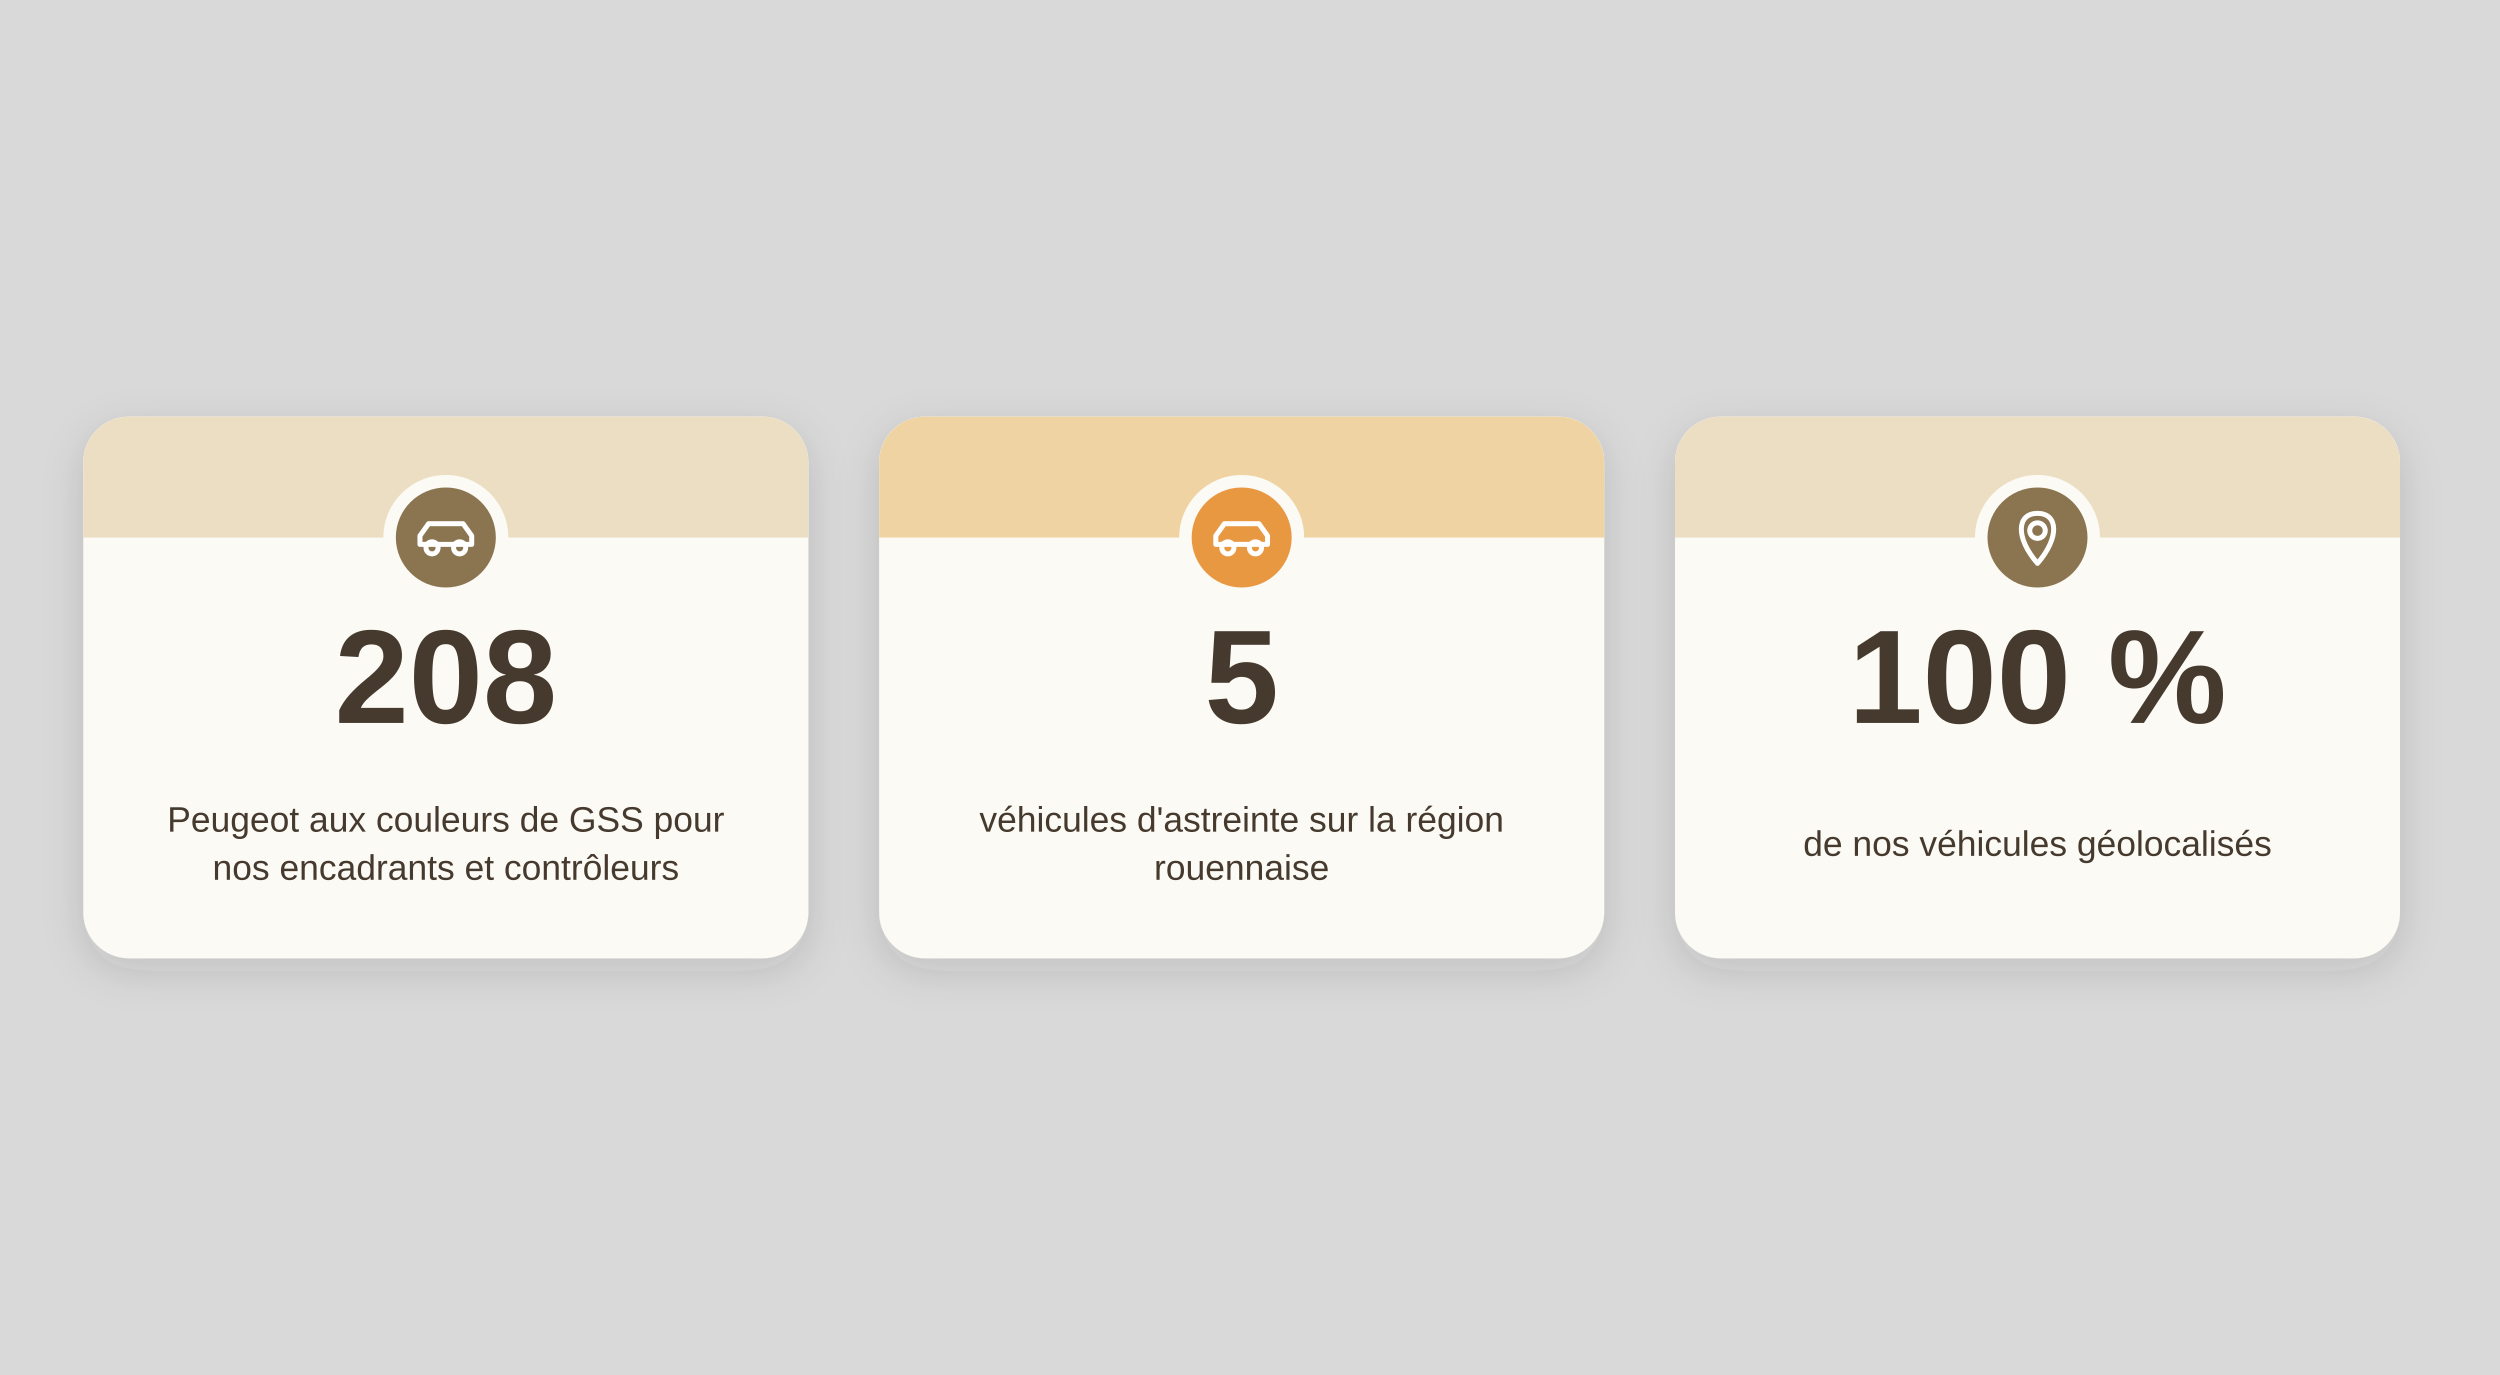
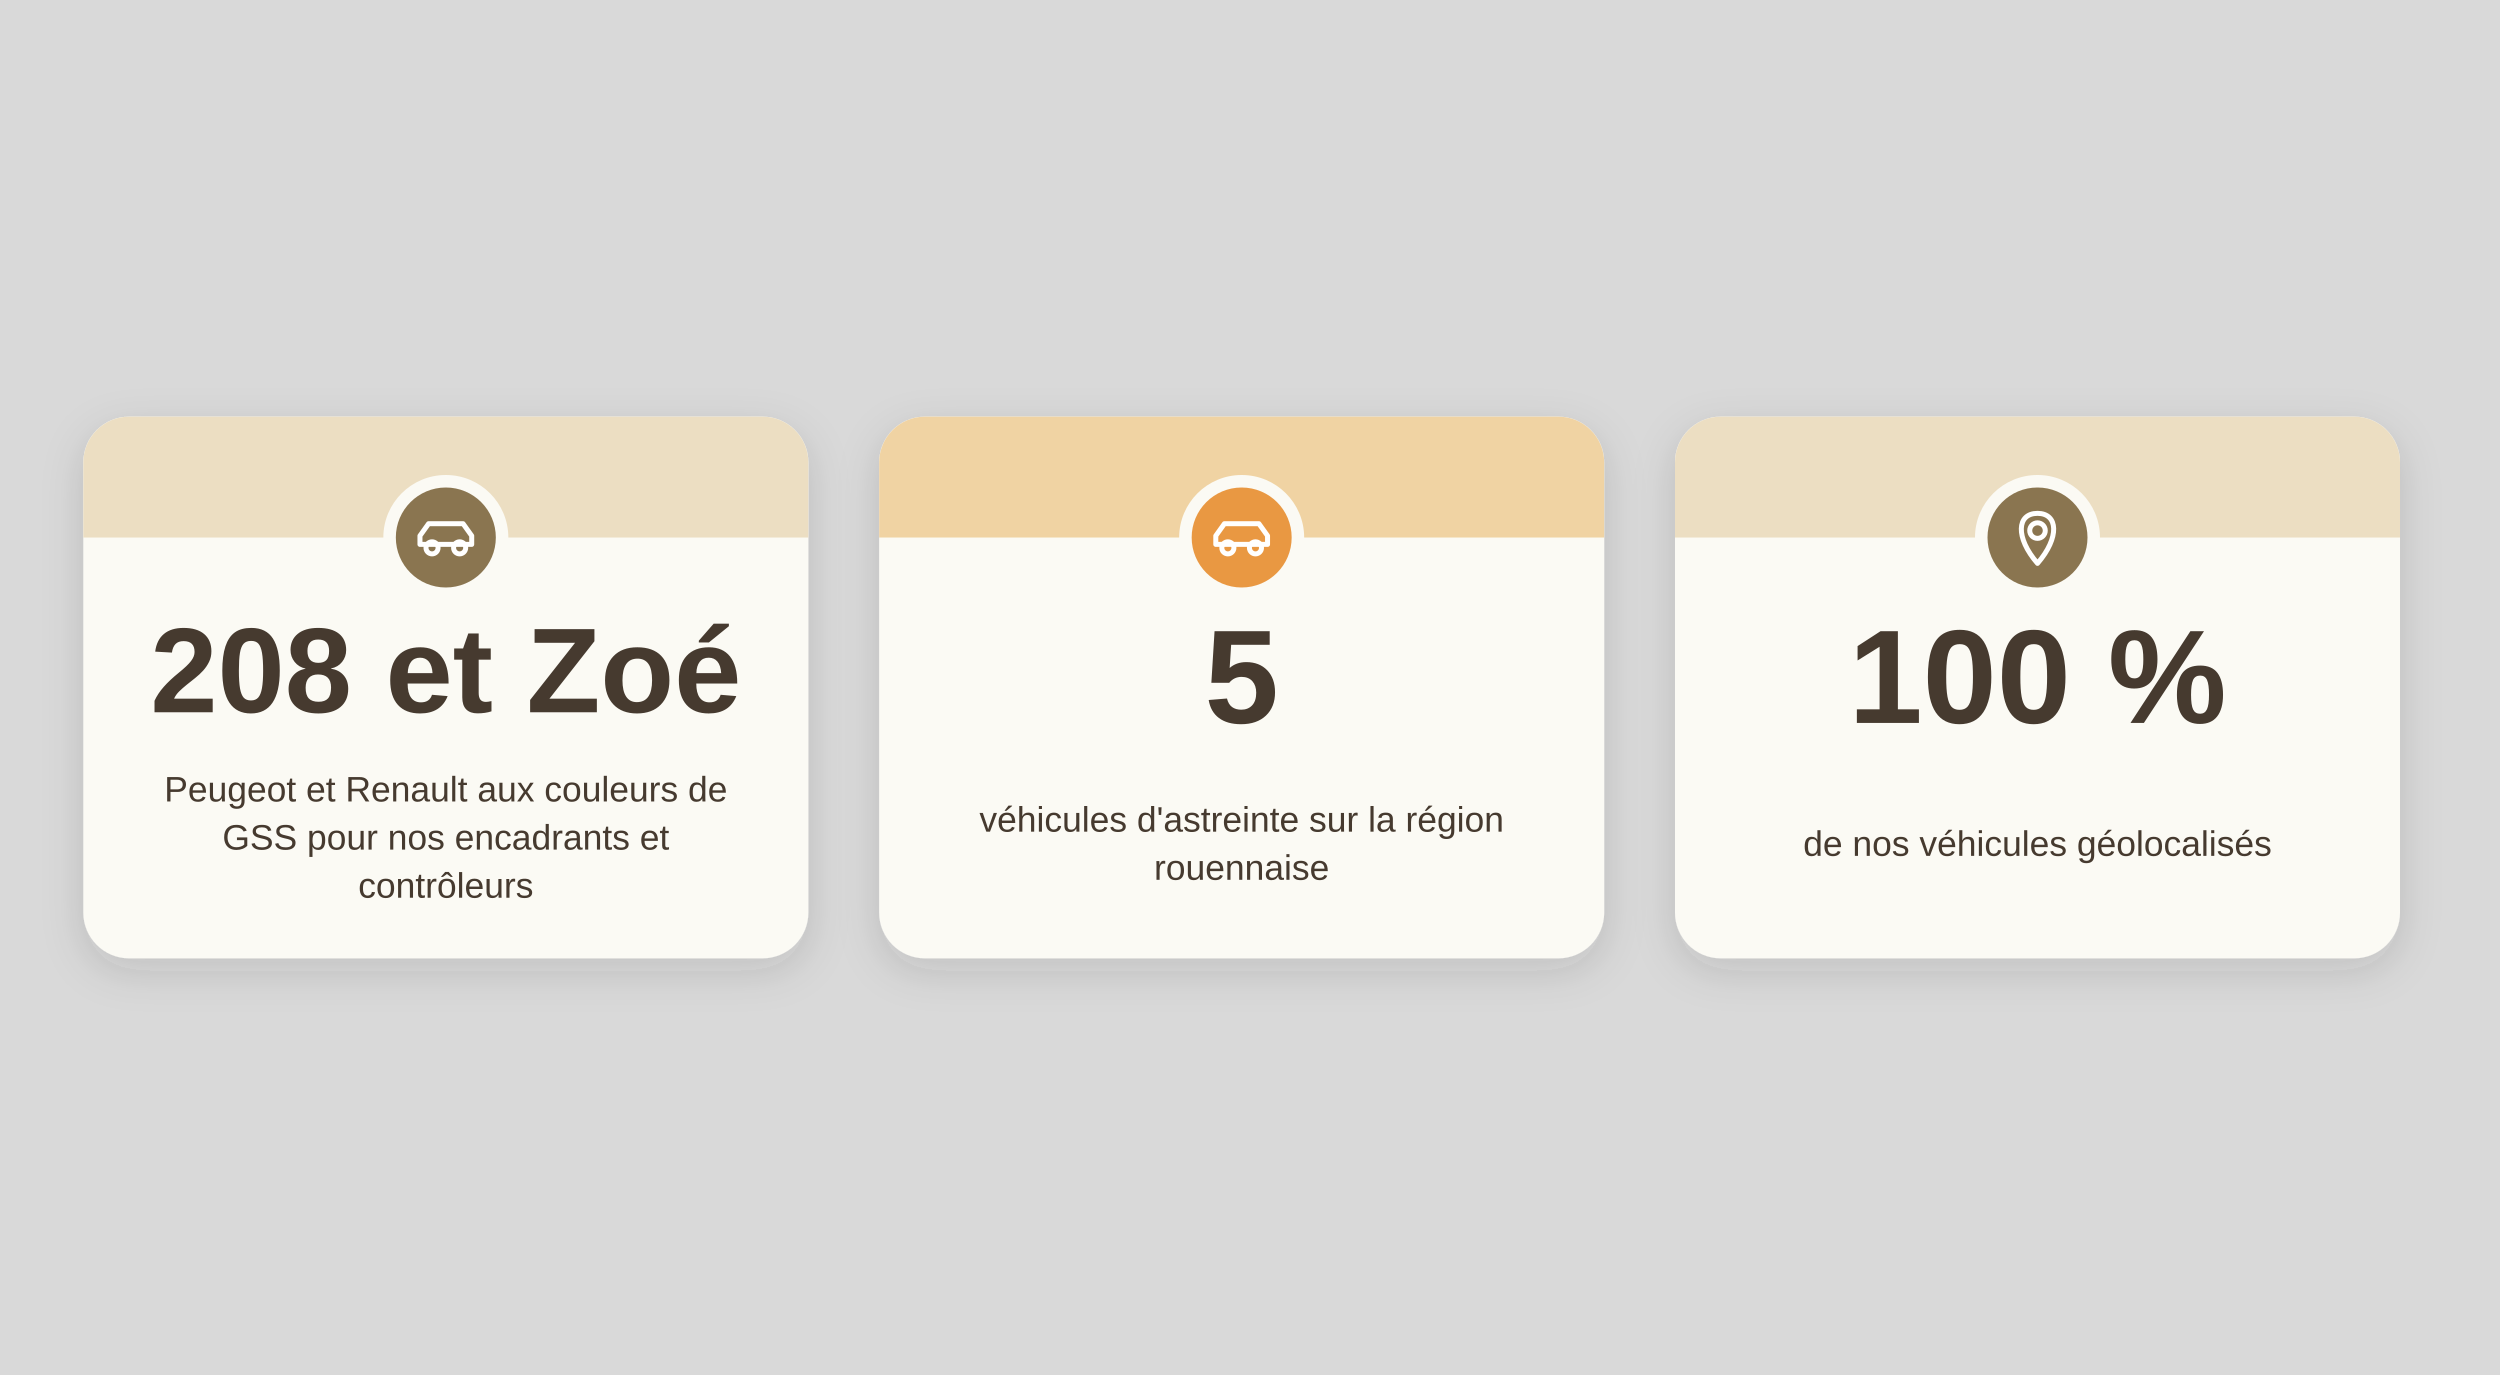
<svg xmlns="http://www.w3.org/2000/svg" viewBox="0 0 1200 660" width="1200" height="660" font-family="Lexend, 'Arial Rounded MT Bold', Arial, sans-serif">
  <rect width="1200" height="660" fill="#D9D9D9" />
  <defs>
    <filter id="od" x="-20%" y="-20%" width="140%" height="160%">
      <feDropShadow dx="0" dy="6" stdDeviation="10" flood-color="#2B2826" flood-opacity="0.14" />
    </filter>
    <filter id="op" x="-30%" y="-30%" width="160%" height="190%">
      <feDropShadow dx="0" dy="3" stdDeviation="4" flood-color="#2B2826" flood-opacity="0.14" />
    </filter>
    <marker id="f" viewBox="0 0 10 10" refX="8" refY="5" markerWidth="4.2" markerHeight="4.2" orient="auto">
      <path d="M2,1.5 L8,5 L2,8.5" fill="none" stroke="#7A726F" stroke-width="1.6" stroke-linecap="round" stroke-linejoin="round" />
    </marker>
    <marker id="fb" viewBox="0 0 10 10" refX="8" refY="5" markerWidth="4" markerHeight="4" orient="auto">
      <path d="M2,1.5 L8,5 L2,8.5" fill="none" stroke="#FFFFFF" stroke-width="1.6" stroke-linecap="round" stroke-linejoin="round" />
    </marker>
  </defs>
  <rect x="40.0" y="200.0" width="348.0" height="260.0" rx="22" fill="#FBFAF4" filter="url(#od)" />
  <clipPath id="cb21">
    <rect x="40.0" y="200.0" width="348.0" height="260.0" rx="22" />
  </clipPath>
  <rect x="40.0" y="200.0" width="348.0" height="58.0" fill="#ECDEC2" clip-path="url(#cb21)" />
  <circle cx="214.0" cy="258.0" r="30.0" fill="#FBFAF4" />
  <circle cx="214.0" cy="258.0" r="24.0" fill="#8A7550" />
  <g transform="translate(214.0,258.0) scale(0.828)" fill="none" stroke="#FFFFFF" stroke-width="2.90" stroke-linecap="round" stroke-linejoin="round">
    <path d="M-15,4 L-15,-1 L-10,-8 L10,-8 L15,-1 L15,4 z" />
    <circle cx="-8" cy="6" r="3.5" />
    <circle cx="8" cy="6" r="3.5" />
  </g>
-   <text x="214.0" y="347.0" font-size="64" font-weight="800" fill="#463A2F" text-anchor="middle">208</text>
-   <text x="214.0" y="399.2" font-size="17" font-weight="400" fill="#463A2F" text-anchor="middle">Peugeot aux couleurs de GSS pour</text>
-   <text x="214.0" y="422.3" font-size="17" font-weight="400" fill="#463A2F" text-anchor="middle">nos encadrants et contrôleurs</text>
+   <text x="214.0" y="341.9" font-size="58" font-weight="800" fill="#463A2F" text-anchor="middle">208 et Zoé</text>
+   <text x="214.0" y="384.7" font-size="17" font-weight="400" fill="#463A2F" text-anchor="middle">Peugeot et Renault aux couleurs de</text>
+   <text x="214.0" y="407.8" font-size="17" font-weight="400" fill="#463A2F" text-anchor="middle">GSS pour nos encadrants et</text>
+   <text x="214.0" y="430.9" font-size="17" font-weight="400" fill="#463A2F" text-anchor="middle">contrôleurs</text>
  <rect x="422.0" y="200.0" width="348.0" height="260.0" rx="22" fill="#FBFAF4" filter="url(#od)" />
  <clipPath id="cb22">
    <rect x="422.0" y="200.0" width="348.0" height="260.0" rx="22" />
  </clipPath>
  <rect x="422.0" y="200.0" width="348.0" height="58.0" fill="#F0D3A3" clip-path="url(#cb22)" />
  <circle cx="596.0" cy="258.0" r="30.0" fill="#FBFAF4" />
  <circle cx="596.0" cy="258.0" r="24.0" fill="#E99842" />
  <g transform="translate(596.0,258.0) scale(0.828)" fill="none" stroke="#FFFFFF" stroke-width="2.90" stroke-linecap="round" stroke-linejoin="round">
    <path d="M-15,4 L-15,-1 L-10,-8 L10,-8 L15,-1 L15,4 z" />
    <circle cx="-8" cy="6" r="3.5" />
    <circle cx="8" cy="6" r="3.5" />
  </g>
  <text x="596.0" y="347.0" font-size="64" font-weight="800" fill="#463A2F" text-anchor="middle">5</text>
  <text x="596.0" y="399.2" font-size="17" font-weight="400" fill="#463A2F" text-anchor="middle">véhicules d'astreinte sur la région</text>
  <text x="596.0" y="422.3" font-size="17" font-weight="400" fill="#463A2F" text-anchor="middle">rouennaise</text>
  <rect x="804.0" y="200.0" width="348.0" height="260.0" rx="22" fill="#FBFAF4" filter="url(#od)" />
  <clipPath id="cb23">
    <rect x="804.0" y="200.0" width="348.0" height="260.0" rx="22" />
  </clipPath>
  <rect x="804.0" y="200.0" width="348.0" height="58.0" fill="#ECDEC2" clip-path="url(#cb23)" />
  <circle cx="978.0" cy="258.0" r="30.0" fill="#FBFAF4" />
  <circle cx="978.0" cy="258.0" r="24.0" fill="#8A7550" />
  <g transform="translate(978.0,258.0) scale(0.828)" fill="none" stroke="#FFFFFF" stroke-width="2.90" stroke-linecap="round" stroke-linejoin="round">
    <path d="M0,15 C-13,0 -12,-14 0,-14 C12,-14 13,0 0,15 z" />
    <circle cx="0" cy="-4" r="4.5" />
  </g>
  <text x="978.0" y="347.0" font-size="64" font-weight="800" fill="#463A2F" text-anchor="middle">100 %</text>
  <text x="978.0" y="410.8" font-size="17" font-weight="400" fill="#463A2F" text-anchor="middle">de nos véhicules géolocalisés</text>
</svg>
